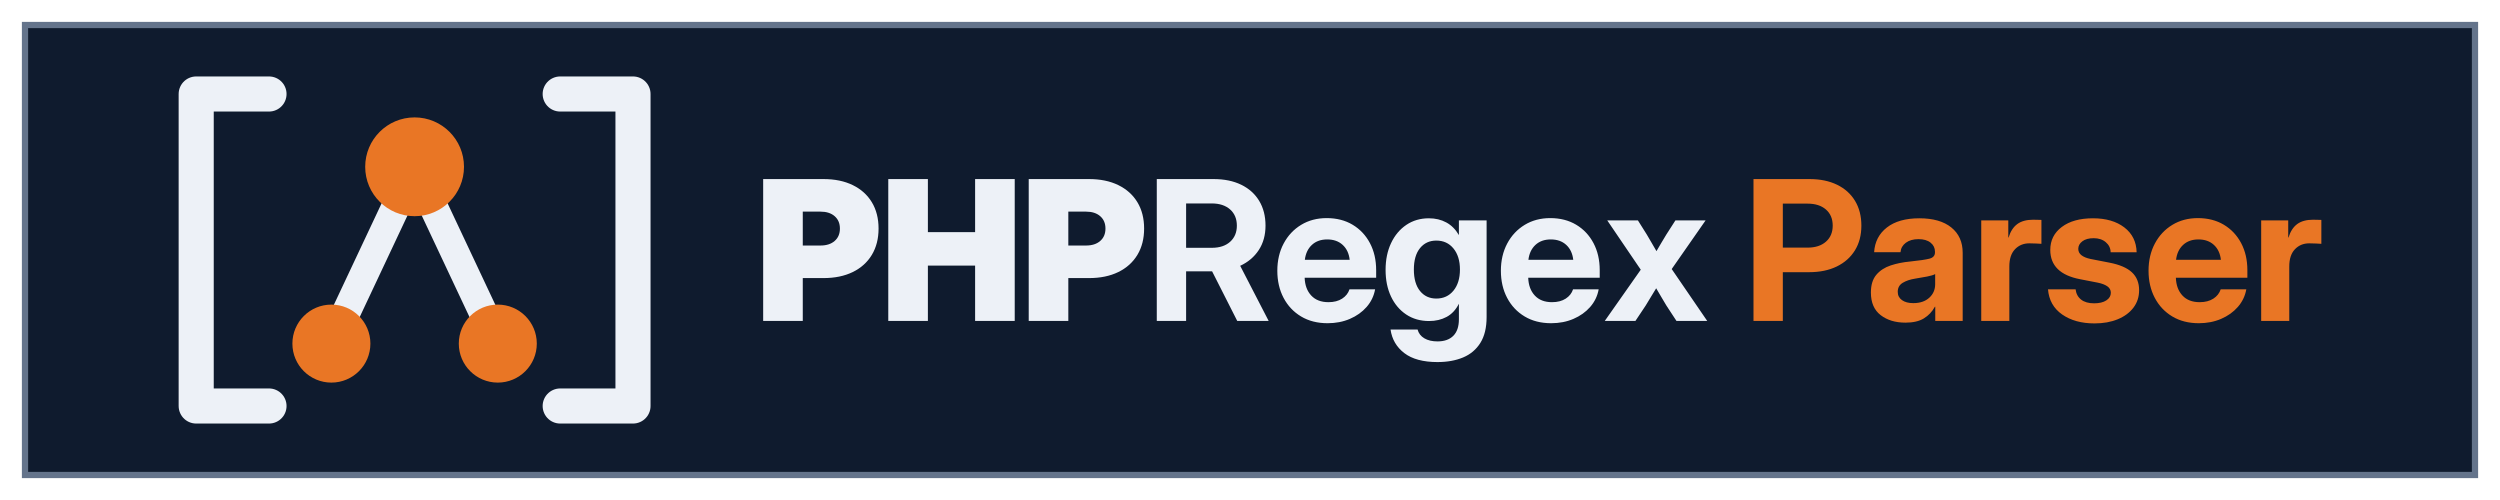
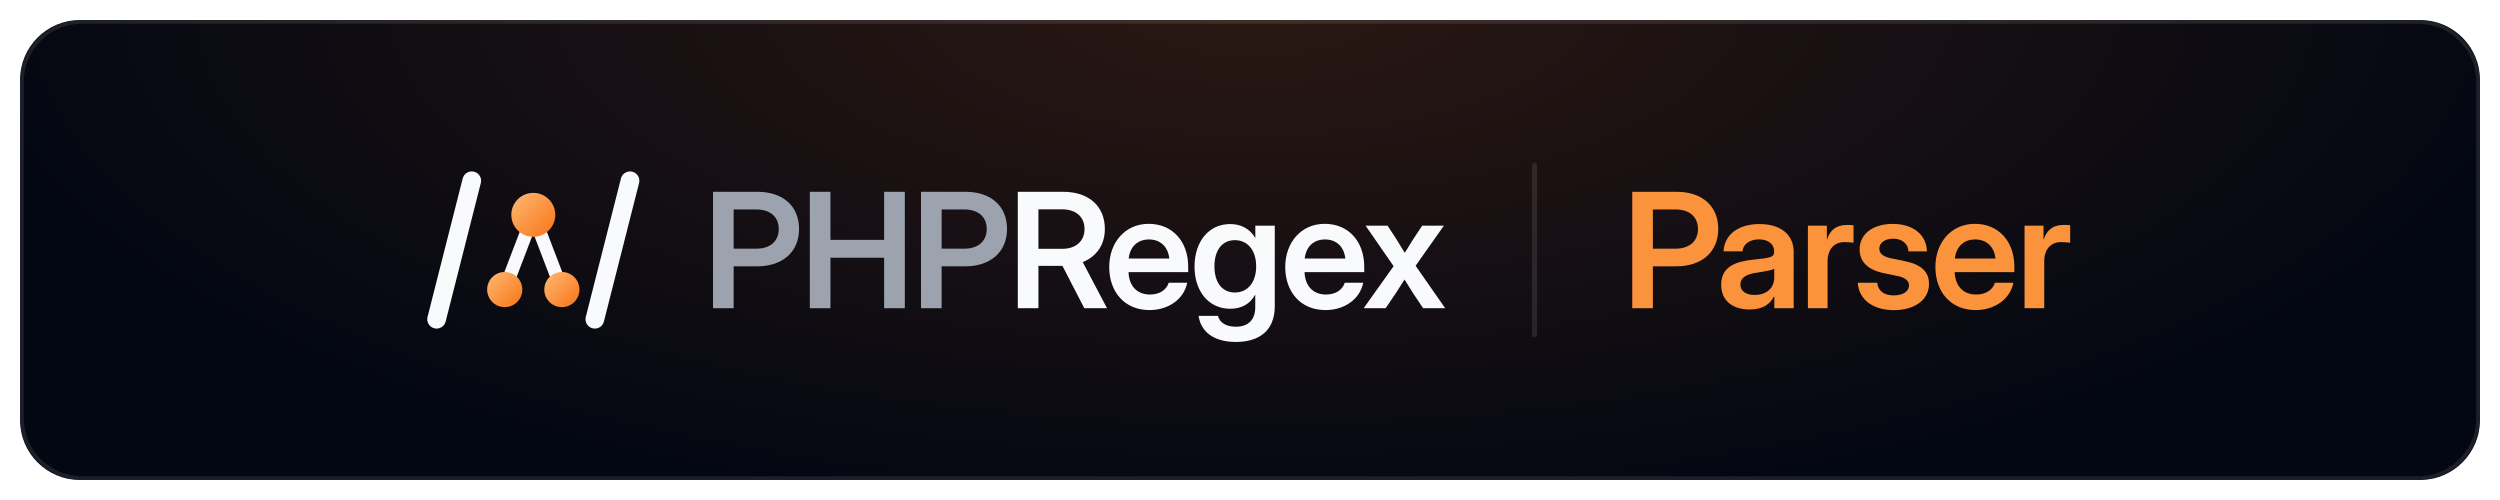
- <svg xmlns="http://www.w3.org/2000/svg" viewBox="0 0 1000 200" width="1000" height="200" role="img">
-   <style>.paper{fill:#0F1B2E}.ink-f{fill:#EDF1F7}.ink-s{stroke:#EDF1F7;fill:none}.amber-f{fill:#E97625}</style>
-   <rect x="10" y="10" width="980" height="180" class="paper" stroke="#64748B" stroke-width="2.5" />
-   <g transform="translate(165.8384 100) scale(0.52)">
-     <g fill="none" class="ink-s" stroke-width="27" stroke-linecap="round" stroke-linejoin="round">
-       <path d="M-112-120H-168V120H-112" />
-       <path d="M112-120H168V120H112" />
+ <svg xmlns="http://www.w3.org/2000/svg" viewBox="0 0 1000 200" width="1000" height="200" role="img" aria-label="PHPRegex Parser">
+   <defs>
+     <linearGradient id="n" x1="0" y1="0" x2="1" y2="1">
+       <stop offset="0" stop-color="#FDBA74" />
+       <stop offset="1" stop-color="#F97316" />
+     </linearGradient>
+     <radialGradient id="halo" cx="500" cy="0" r="1" gradientUnits="userSpaceOnUse" gradientTransform="translate(500 0) scale(520 210) translate(-500 0)">
+       <stop offset="0" stop-color="rgba(249,115,22,0.16)" />
+       <stop offset="1" stop-color="rgba(249,115,22,0.16)" stop-opacity="0" />
+     </radialGradient>
+   </defs>
+   <rect x="8" y="8" width="984" height="184" rx="24" fill="#030712" />
+   <rect x="8" y="8" width="984" height="184" rx="24" fill="url(#halo)" />
+   <rect x="8.75" y="8.75" width="982.5" height="182.5" rx="24" fill="none" stroke="rgba(255,255,255,0.10)" stroke-width="1.5" />
+   <g transform="translate(213.32 100.00) scale(0.2198)">
+     <g fill="none" stroke="#F9FAFB" stroke-linecap="round">
+       <path d="M-176 126L-112 -126M112 126L176 -126" stroke-width="34" />
+       <path d="M0 -64L-52 72M0 -64L52 72" stroke-width="24" />
    </g>
-     <g transform="translate(0 14)">
-       <path d="M0-78L-64 58M0-78L64 58" fill="none" class="ink-s" stroke-width="22" stroke-linecap="round" />
-       <circle cx="0" cy="-78" r="38" class="amber-f" />
-       <circle cx="-64" cy="58" r="30" class="amber-f" />
-       <circle cx="64" cy="58" r="30" class="amber-f" />
+     <g fill="url(#n)">
+       <circle cx="0" cy="-64" r="40" />
+       <circle cx="-52" cy="72" r="32" />
+       <circle cx="52" cy="72" r="32" />
    </g>
  </g>
-   <g transform="translate(302.2184 128.374)">
-     <path d="M3.047 0.0V-56.748H27.155Q33.935 -56.748 38.886 -54.33Q43.837 -51.911 46.522 -47.474Q49.207 -43.037 49.207 -36.943Q49.207 -30.888 46.522 -26.432Q43.837 -21.976 38.886 -19.557Q33.935 -17.139 27.155 -17.139H18.891V0.0ZM18.891 -30.164H25.975Q29.555 -30.164 31.649 -31.992Q33.744 -33.82 33.744 -36.943Q33.744 -40.066 31.649 -41.895Q29.555 -43.723 25.975 -43.723H18.891ZM53.092 0.0V-56.748H68.936V-35.534H87.826V-56.748H103.67V0.0H87.826V-22.128H68.936V0.0ZM109.269 0.0V-56.748H133.377Q140.156 -56.748 145.107 -54.33Q150.059 -51.911 152.744 -47.474Q155.429 -43.037 155.429 -36.943Q155.429 -30.888 152.744 -26.432Q150.059 -21.976 145.107 -19.557Q140.156 -17.139 133.377 -17.139H125.112V0.0ZM125.112 -30.164H132.196Q135.776 -30.164 137.871 -31.992Q139.966 -33.82 139.966 -36.943Q139.966 -40.066 137.871 -41.895Q135.776 -43.723 132.196 -43.723H125.112Z" class="ink-f" />
-     <path transform="translate(156.2666 0)" d="M4.228 0.0V-56.748H26.927Q33.325 -56.748 37.991 -54.482Q42.656 -52.216 45.189 -48.026Q47.722 -43.837 47.722 -38.124Q47.722 -32.487 45.037 -28.374Q42.352 -24.261 37.591 -22.052L48.979 0.0H36.41L26.355 -19.843Q26.317 -19.843 26.241 -19.843H15.958V0.0ZM15.958 -29.25H26.241Q30.888 -29.25 33.573 -31.668Q36.258 -34.087 36.258 -38.124Q36.258 -42.199 33.554 -44.599Q30.85 -46.998 26.203 -46.998H15.958ZM72.554 0.914Q66.46 0.914 61.947 -1.79Q57.434 -4.494 54.939 -9.236Q52.444 -13.978 52.444 -20.071Q52.444 -26.203 54.977 -30.964Q57.51 -35.725 61.966 -38.429Q66.422 -41.133 72.173 -41.133Q78.114 -41.133 82.551 -38.486Q86.988 -35.839 89.483 -31.135Q91.978 -26.432 91.978 -20.3V-17.291H63.375Q63.527 -12.835 66.003 -10.169Q68.479 -7.503 72.896 -7.503Q76.172 -7.503 78.362 -8.912Q80.552 -10.321 81.313 -12.645H91.559Q90.835 -8.646 88.169 -5.599Q85.503 -2.552 81.466 -0.819Q77.429 0.914 72.554 0.914ZM63.451 -24.451H81.39Q80.971 -28.222 78.59 -30.412Q76.21 -32.602 72.401 -32.602Q68.631 -32.602 66.27 -30.412Q63.908 -28.222 63.451 -24.451ZM116.505 16.453Q107.936 16.453 103.251 12.873Q98.566 9.293 97.729 3.428H108.545Q109.154 5.713 111.249 6.951Q113.344 8.188 116.505 8.188Q120.618 8.188 122.846 5.941Q125.074 3.694 125.074 -0.647V-6.817H125.036Q123.246 -3.275 120.18 -1.619Q117.114 0.038 113.153 0.038Q107.897 0.038 103.975 -2.59Q100.052 -5.218 97.9 -9.807Q95.748 -14.396 95.748 -20.414Q95.748 -26.47 97.938 -31.116Q100.128 -35.763 104.032 -38.41Q107.936 -41.057 113.077 -41.057Q116.962 -41.057 120.028 -39.4Q123.094 -37.743 125.036 -34.392H125.074V-40.219H136.157V-1.562Q136.157 4.799 133.663 8.779Q131.168 12.759 126.75 14.606Q122.332 16.453 116.505 16.453ZM116.048 -8.95Q120.313 -8.95 122.903 -12.111Q125.493 -15.272 125.493 -20.566Q125.493 -25.822 122.903 -28.983Q120.313 -32.145 116.048 -32.145Q111.973 -32.145 109.516 -29.117Q107.06 -26.089 107.06 -20.566Q107.06 -15.006 109.516 -11.978Q111.973 -8.95 116.048 -8.95ZM161.979 0.914Q155.886 0.914 151.373 -1.79Q146.859 -4.494 144.365 -9.236Q141.87 -13.978 141.87 -20.071Q141.87 -26.203 144.403 -30.964Q146.936 -35.725 151.392 -38.429Q155.848 -41.133 161.599 -41.133Q167.54 -41.133 171.977 -38.486Q176.414 -35.839 178.909 -31.135Q181.403 -26.432 181.403 -20.3V-17.291H152.801Q152.953 -12.835 155.429 -10.169Q157.904 -7.503 162.322 -7.503Q165.598 -7.503 167.788 -8.912Q169.978 -10.321 170.739 -12.645H180.984Q180.261 -8.646 177.595 -5.599Q174.929 -2.552 170.892 -0.819Q166.854 0.914 161.979 0.914ZM152.877 -24.451H170.815Q170.396 -28.222 168.016 -30.412Q165.636 -32.602 161.827 -32.602Q158.057 -32.602 155.695 -30.412Q153.334 -28.222 152.877 -24.451ZM183.422 0.0 197.818 -20.49 184.412 -40.219H196.676L200.218 -34.582Q201.246 -32.83 202.198 -31.192Q203.15 -29.555 204.103 -27.917Q205.055 -29.555 206.026 -31.192Q206.997 -32.83 208.063 -34.582L211.682 -40.219H223.755L210.196 -20.757L224.402 0.0H212.101L208.063 -6.17Q206.959 -7.998 205.969 -9.693Q204.979 -11.388 203.988 -13.063Q202.96 -11.388 201.932 -9.693Q200.903 -7.998 199.799 -6.17L195.686 0.0Z" class="ink-f" />
-     <path transform="translate(394.9512 0)" d="M4.228 0.0V-56.748H26.622Q32.982 -56.748 37.648 -54.482Q42.313 -52.216 44.846 -48.026Q47.379 -43.837 47.379 -38.124Q47.379 -32.411 44.808 -28.241Q42.237 -24.07 37.553 -21.785Q32.868 -19.5 26.47 -19.5H15.958V0.0ZM15.958 -29.326H25.86Q30.507 -29.326 33.211 -31.707Q35.915 -34.087 35.915 -38.124Q35.915 -42.199 33.211 -44.561Q30.507 -46.922 25.86 -46.922H15.958ZM65.013 0.686Q58.995 0.686 55.091 -2.323Q51.188 -5.332 51.188 -11.35Q51.188 -15.882 53.358 -18.453Q55.529 -21.023 59.109 -22.204Q62.689 -23.385 66.879 -23.766Q72.401 -24.337 74.61 -24.908Q76.819 -25.479 76.819 -27.422V-27.688Q76.819 -29.897 75.067 -31.307Q73.315 -32.716 70.23 -32.716Q67.107 -32.716 65.165 -31.269Q63.223 -29.821 63.032 -27.498H52.482Q52.863 -33.706 57.586 -37.381Q62.309 -41.057 70.573 -41.057Q78.838 -41.057 83.37 -37.381Q87.902 -33.706 87.902 -27.27V0.0H76.934V-5.675H76.781Q75.182 -2.742 72.401 -1.028Q69.621 0.686 65.013 0.686ZM68.136 -7.122Q72.173 -7.122 74.534 -9.274Q76.896 -11.426 76.896 -14.701V-18.738Q75.943 -18.205 73.734 -17.767Q71.525 -17.329 68.821 -16.91Q65.927 -16.453 63.927 -15.253Q61.928 -14.054 61.928 -11.654Q61.928 -9.521 63.623 -8.322Q65.317 -7.122 68.136 -7.122ZM95.329 0.0V-40.219H106.146V-33.363H106.26Q107.364 -36.981 109.726 -38.733Q112.087 -40.485 116.086 -40.485Q117.076 -40.485 117.895 -40.447Q118.714 -40.409 119.399 -40.409V-30.85Q118.79 -30.888 117.381 -30.964Q115.972 -31.04 114.562 -31.04Q111.097 -31.04 108.831 -28.679Q106.564 -26.317 106.564 -21.785V0.0ZM140.651 0.99Q132.806 0.99 127.683 -2.59Q122.561 -6.17 122.027 -12.645H133.072Q133.377 -10.017 135.281 -8.531Q137.186 -7.046 140.461 -7.046Q143.584 -7.046 145.374 -8.227Q147.164 -9.407 147.164 -11.273Q147.164 -12.873 145.774 -13.844Q144.384 -14.815 141.946 -15.311L134.9 -16.682Q122.941 -18.967 122.941 -28.412Q122.941 -34.125 127.55 -37.591Q132.158 -41.057 140.004 -41.057Q147.812 -41.057 152.572 -37.4Q157.333 -33.744 157.485 -27.46H147.088Q147.05 -29.859 145.165 -31.478Q143.279 -33.097 140.309 -33.097Q137.414 -33.097 135.776 -31.859Q134.139 -30.621 134.139 -28.831Q134.139 -27.27 135.415 -26.279Q136.69 -25.289 139.014 -24.794L146.631 -23.309Q152.725 -22.128 155.6 -19.443Q158.476 -16.758 158.476 -12.302Q158.476 -8.303 156.209 -5.313Q153.943 -2.323 149.925 -0.667Q145.907 0.99 140.651 0.99ZM182.355 0.914Q176.262 0.914 171.749 -1.79Q167.235 -4.494 164.741 -9.236Q162.246 -13.978 162.246 -20.071Q162.246 -26.203 164.779 -30.964Q167.312 -35.725 171.768 -38.429Q176.224 -41.133 181.975 -41.133Q187.916 -41.133 192.353 -38.486Q196.79 -35.839 199.285 -31.135Q201.779 -26.432 201.779 -20.3V-17.291H173.177Q173.329 -12.835 175.805 -10.169Q178.28 -7.503 182.698 -7.503Q185.974 -7.503 188.164 -8.912Q190.354 -10.321 191.115 -12.645H201.36Q200.637 -8.646 197.971 -5.599Q195.305 -2.552 191.268 -0.819Q187.23 0.914 182.355 0.914ZM173.253 -24.451H191.191Q190.772 -28.222 188.392 -30.412Q186.012 -32.602 182.203 -32.602Q178.433 -32.602 176.071 -30.412Q173.71 -28.222 173.253 -24.451ZM207.302 0.0V-40.219H218.118V-33.363H218.232Q219.337 -36.981 221.698 -38.733Q224.06 -40.485 228.059 -40.485Q229.049 -40.485 229.868 -40.447Q230.687 -40.409 231.372 -40.409V-30.85Q230.763 -30.888 229.354 -30.964Q227.944 -31.04 226.535 -31.04Q223.069 -31.04 220.803 -28.679Q218.537 -26.317 218.537 -21.785V0.0Z" class="amber-f" />
-   </g>
+   <path d="M285.21 123.28H293.46V106.53H302.84C313.06 106.53 319.62 100.75 319.62 91.59C319.62 82.47 313.21 76.72 303 76.72H285.21ZM293.46 99.47V83.78H302.53C308.09 83.78 311.5 86.75 311.5 91.59C311.5 96.47 308.09 99.47 302.53 99.47Z M323.93 123.28H332.18V103.09H353.65V123.28H361.93V76.72H353.65V95.94H332.18V76.72H323.93Z M368.4 123.28H376.65V106.53H386.03C396.25 106.53 402.81 100.75 402.81 91.59C402.81 82.47 396.4 76.72 386.19 76.72H368.4ZM376.65 99.47V83.78H385.72C391.28 83.78 394.69 86.75 394.69 91.59C394.69 96.47 391.28 99.47 385.72 99.47Z" fill="#9CA3AF" />
+   <path d="M407.12 123.28H415.37V106.34H424.75C424.84 106.34 424.91 106.34 424.97 106.34L433.72 123.28H442.81L433.09 104.84C438.62 102.59 441.94 97.94 441.94 91.59C441.94 82.47 435.53 76.72 425.28 76.72H407.12ZM415.37 99.53V83.72H424.81C430.37 83.72 433.81 86.75 433.81 91.59C433.81 96.47 430.37 99.53 424.87 99.53Z M459.78 124.03C467.5 124.03 473.63 119.56 474.88 113.09H467.5C466.59 115.91 463.94 117.81 459.97 117.81C454.66 117.81 451.59 114.22 451.41 108.84H475.28V106.69C475.28 96.56 468.97 89.53 459.47 89.53C450.22 89.53 443.69 96.78 443.69 106.81C443.69 116.81 449.88 124.03 459.78 124.03ZM451.47 103.41C452 98.69 455.03 95.78 459.59 95.78C464.16 95.78 467.22 98.69 467.72 103.41Z M494.31 136.78C503.25 136.78 509.91 132.66 509.91 122.44V90.28H502.13V95.19H502.1C499.91 91.41 496.31 89.62 492.03 89.62C483.56 89.62 477.81 96.59 477.81 106.62C477.81 116.56 483.47 123.5 492.1 123.5C496.44 123.5 499.94 121.75 502.06 117.88H502.1V122.91C502.1 127.97 499.25 130.69 494.31 130.69C490.63 130.69 487.91 129.19 487.16 126.34H479.44C480.31 132.75 485.6 136.78 494.31 136.78ZM493.94 117C489.06 117 485.78 113.28 485.78 106.53C485.78 99.81 489.06 96.06 493.94 96.06C499.1 96.06 502.47 100.19 502.47 106.53C502.47 112.88 499.1 117 493.94 117Z M530.19 124.03C537.91 124.03 544.03 119.56 545.28 113.09H537.91C537 115.91 534.35 117.81 530.38 117.81C525.07 117.81 522 114.22 521.82 108.84H545.69V106.69C545.69 96.56 539.38 89.53 529.88 89.53C520.63 89.53 514.1 96.78 514.1 106.81C514.1 116.81 520.28 124.03 530.19 124.03ZM521.88 103.41C522.41 98.69 525.44 95.78 530 95.78C534.57 95.78 537.63 98.69 538.13 103.41Z M545.47 123.28H554.25L558.25 117.41C559.5 115.47 560.66 113.62 561.82 111.81C562.97 113.62 564.1 115.47 565.32 117.41L569.25 123.28H578.07L566.25 106.31L577.54 90.28H568.88L565.38 95.53C564.16 97.47 563.04 99.28 561.91 101.12C560.79 99.28 559.66 97.47 558.47 95.53L555.04 90.28H546.25L557.44 106.47Z" fill="#F9FAFB" />
+   <rect x="612.83" y="65.08" width="2" height="69.84" rx="1" fill="rgba(255,255,255,0.10)" />
+   <path d="M652.9 123.28H661.15V106.53H670.53C680.75 106.53 687.31 100.75 687.31 91.59C687.31 82.47 680.9 76.72 670.69 76.72H652.9ZM661.15 99.47V83.78H670.22C675.78 83.78 679.19 86.75 679.19 91.59C679.19 96.47 675.78 99.47 670.22 99.47Z M699.87 123.81C705.25 123.81 708.03 121.56 709.59 118.62H709.72V123.28H717.47V100.78C717.47 93.91 712.37 89.62 703.78 89.62C695.16 89.62 689.78 93.97 689.41 100.53H697C697.22 97.75 699.78 95.75 703.62 95.75C707.41 95.75 709.66 97.75 709.66 100.56V100.81C709.66 103.06 707.56 103.16 701.44 103.84C694.62 104.56 688.47 106.41 688.47 113.91C688.47 120.5 693.31 123.81 699.87 123.81ZM701.81 117.97C698.37 117.97 696.16 116.44 696.16 113.84C696.16 110.84 699.03 109.62 702.41 109.12C705.66 108.62 708.72 108.12 709.69 107.5V111.06C709.69 114.91 706.97 117.97 701.81 117.97Z M723.16 123.28H731.03V104.59C731.03 99.44 733.94 96.84 737.69 96.84C739.25 96.84 740.81 97 741.41 97.09V90.09C740.78 90.03 739.91 89.97 738.84 89.97C734.59 89.97 732.06 91.97 730.84 95.75H730.75V90.28H723.16Z M757.6 124.06C765.75 124.06 771.6 120 771.6 113.56C771.6 108.72 768.56 105.84 762.03 104.47L756.1 103.25C753.35 102.66 751.72 101.44 751.72 99.47C751.72 97.22 753.85 95.47 757.31 95.47C760.91 95.47 763.31 97.62 763.38 100.56H770.78C770.6 93.78 765.13 89.56 757.13 89.56C749.06 89.56 743.85 93.66 743.85 99.72C743.85 104.72 747.16 107.94 753.47 109.25L759.1 110.41C761.88 111 763.6 112.16 763.6 114.16C763.6 116.5 761.28 118.16 757.47 118.16C753.53 118.16 751.22 116.31 750.88 113.09H743.1C743.6 120.19 749.56 124.06 757.6 124.06Z M790.25 124.03C797.97 124.03 804.1 119.56 805.35 113.09H797.97C797.07 115.91 794.41 117.81 790.44 117.81C785.13 117.81 782.07 114.22 781.88 108.84H805.75V106.69C805.75 96.56 799.44 89.53 789.94 89.53C780.69 89.53 774.16 96.78 774.16 106.81C774.16 116.81 780.35 124.03 790.25 124.03ZM781.94 103.41C782.47 98.69 785.5 95.78 790.07 95.78C794.63 95.78 797.69 98.69 798.19 103.41Z M809.82 123.28H817.69V104.59C817.69 99.44 820.6 96.84 824.35 96.84C825.91 96.84 827.47 97 828.07 97.09V90.09C827.44 90.03 826.57 89.97 825.5 89.97C821.25 89.97 818.72 91.97 817.5 95.75H817.41V90.28H809.82Z" fill="#FB923C" />
</svg>
